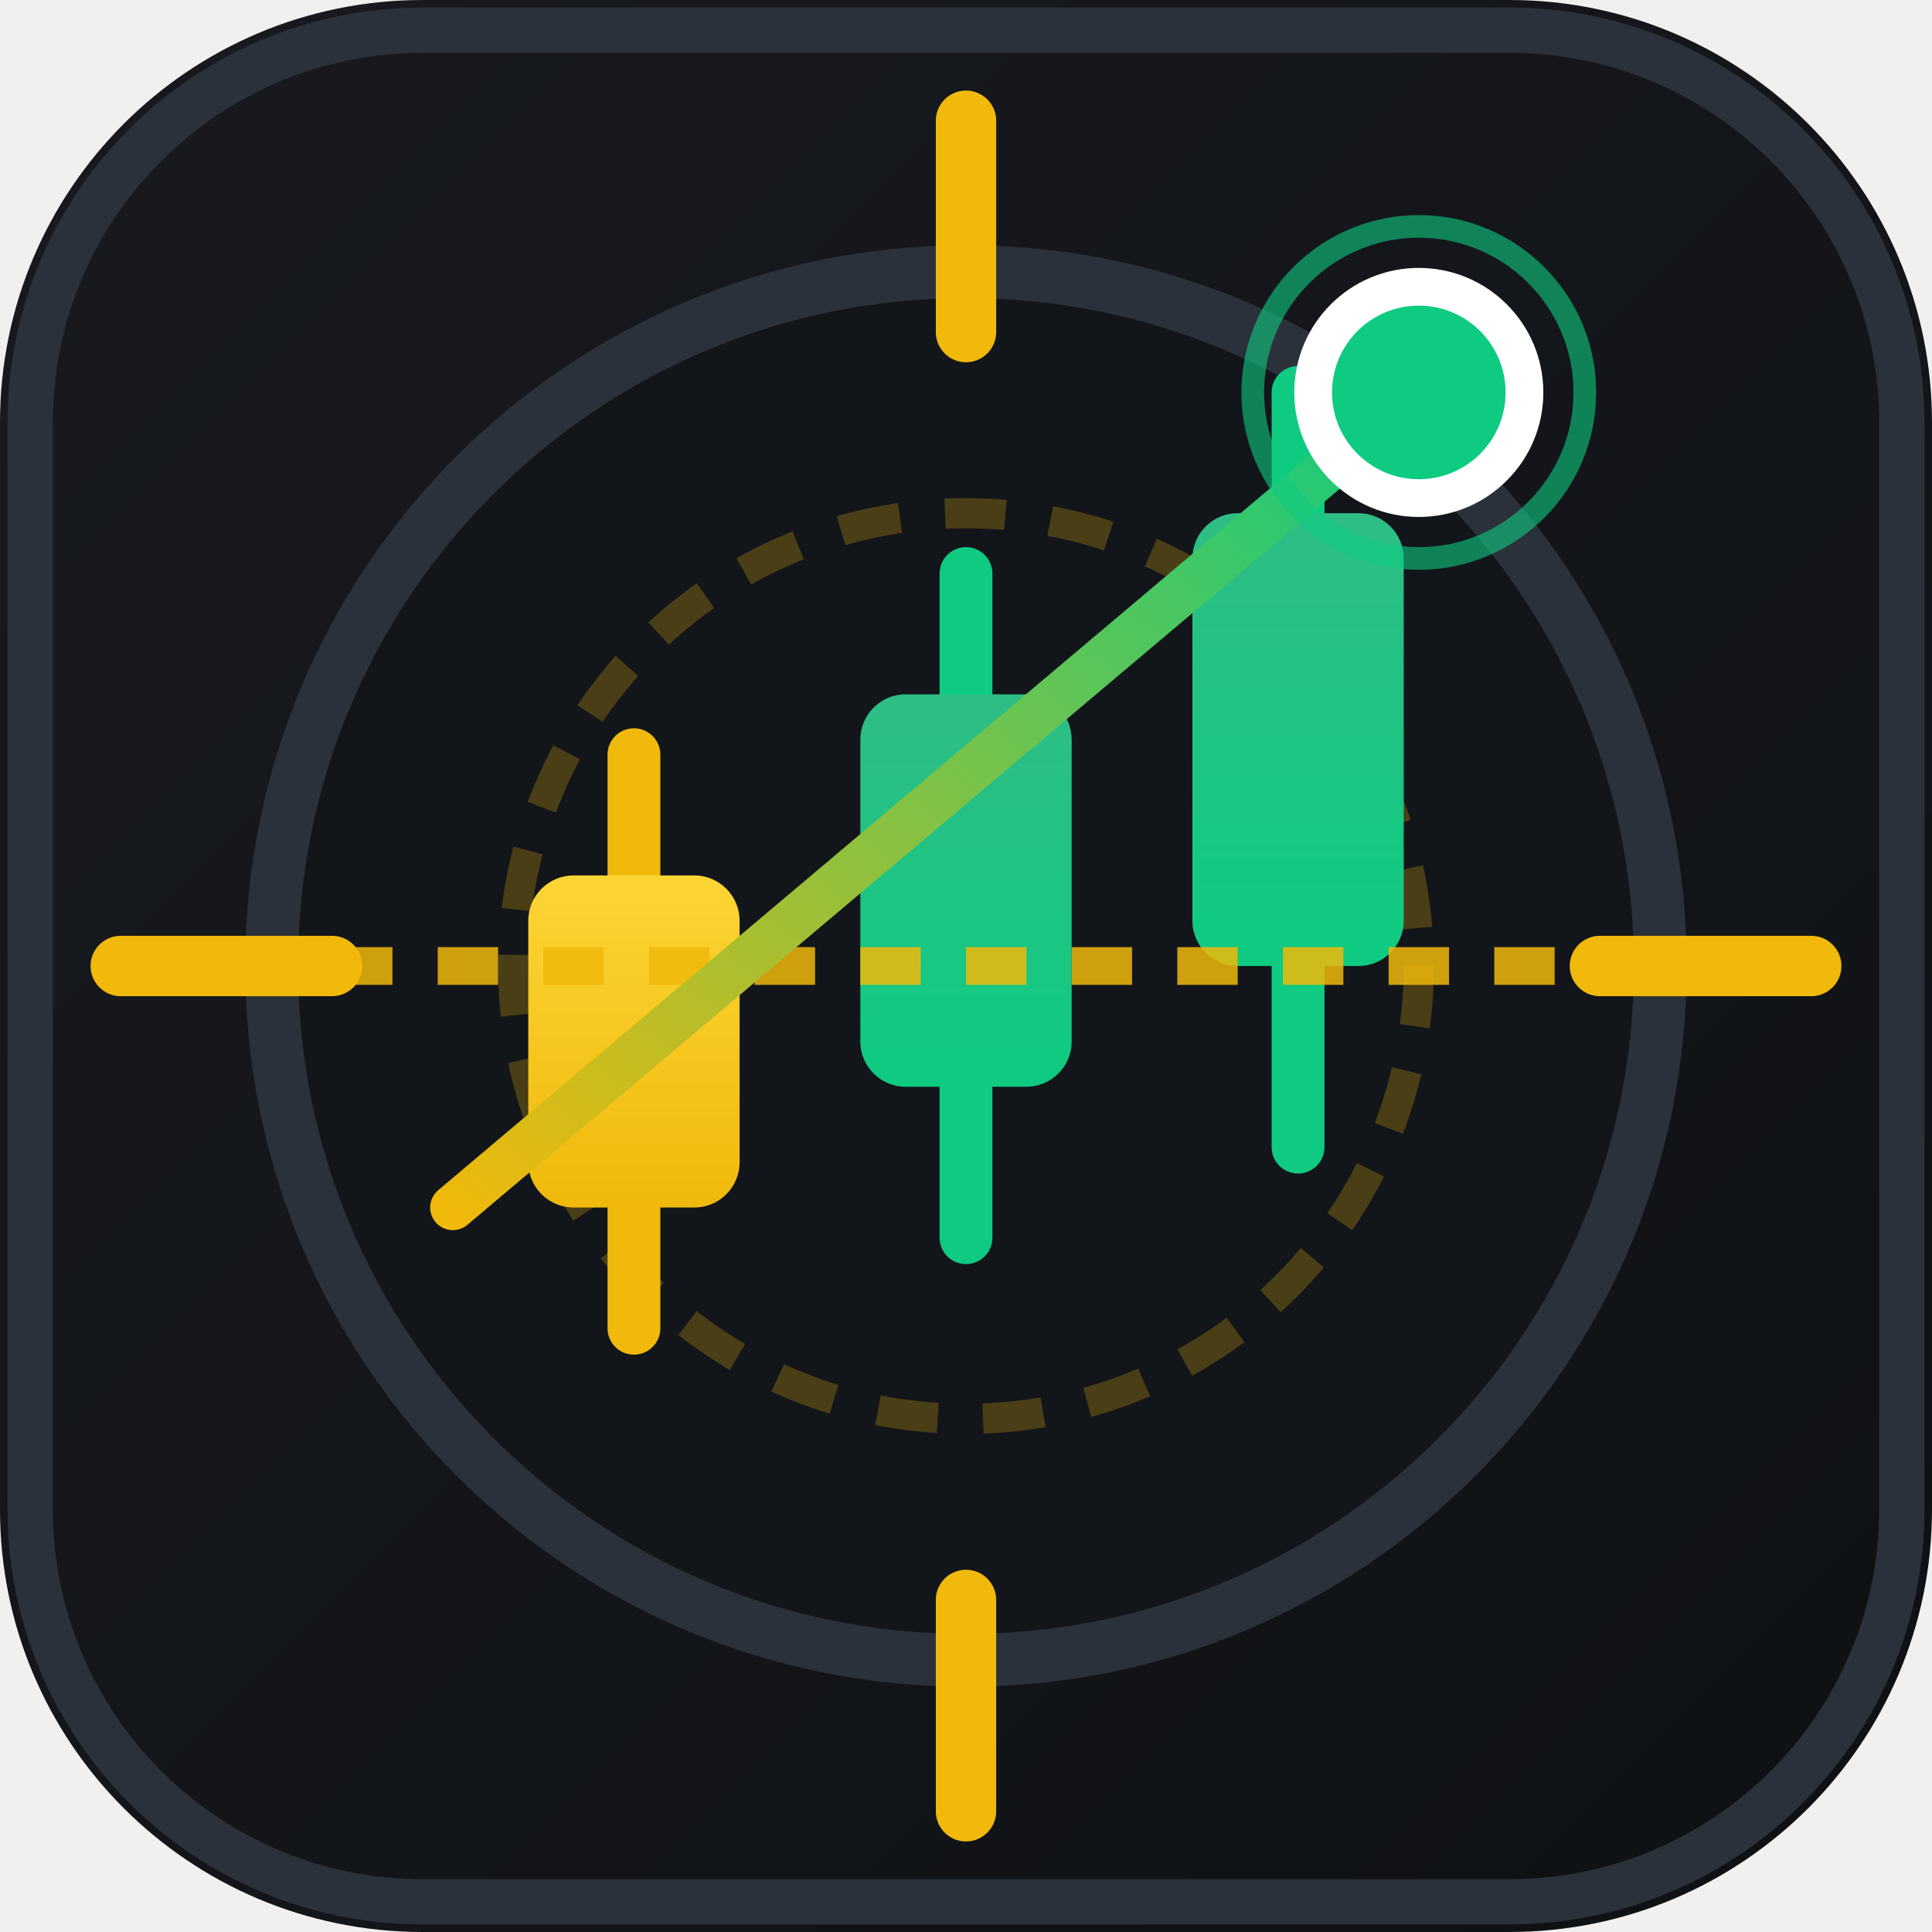
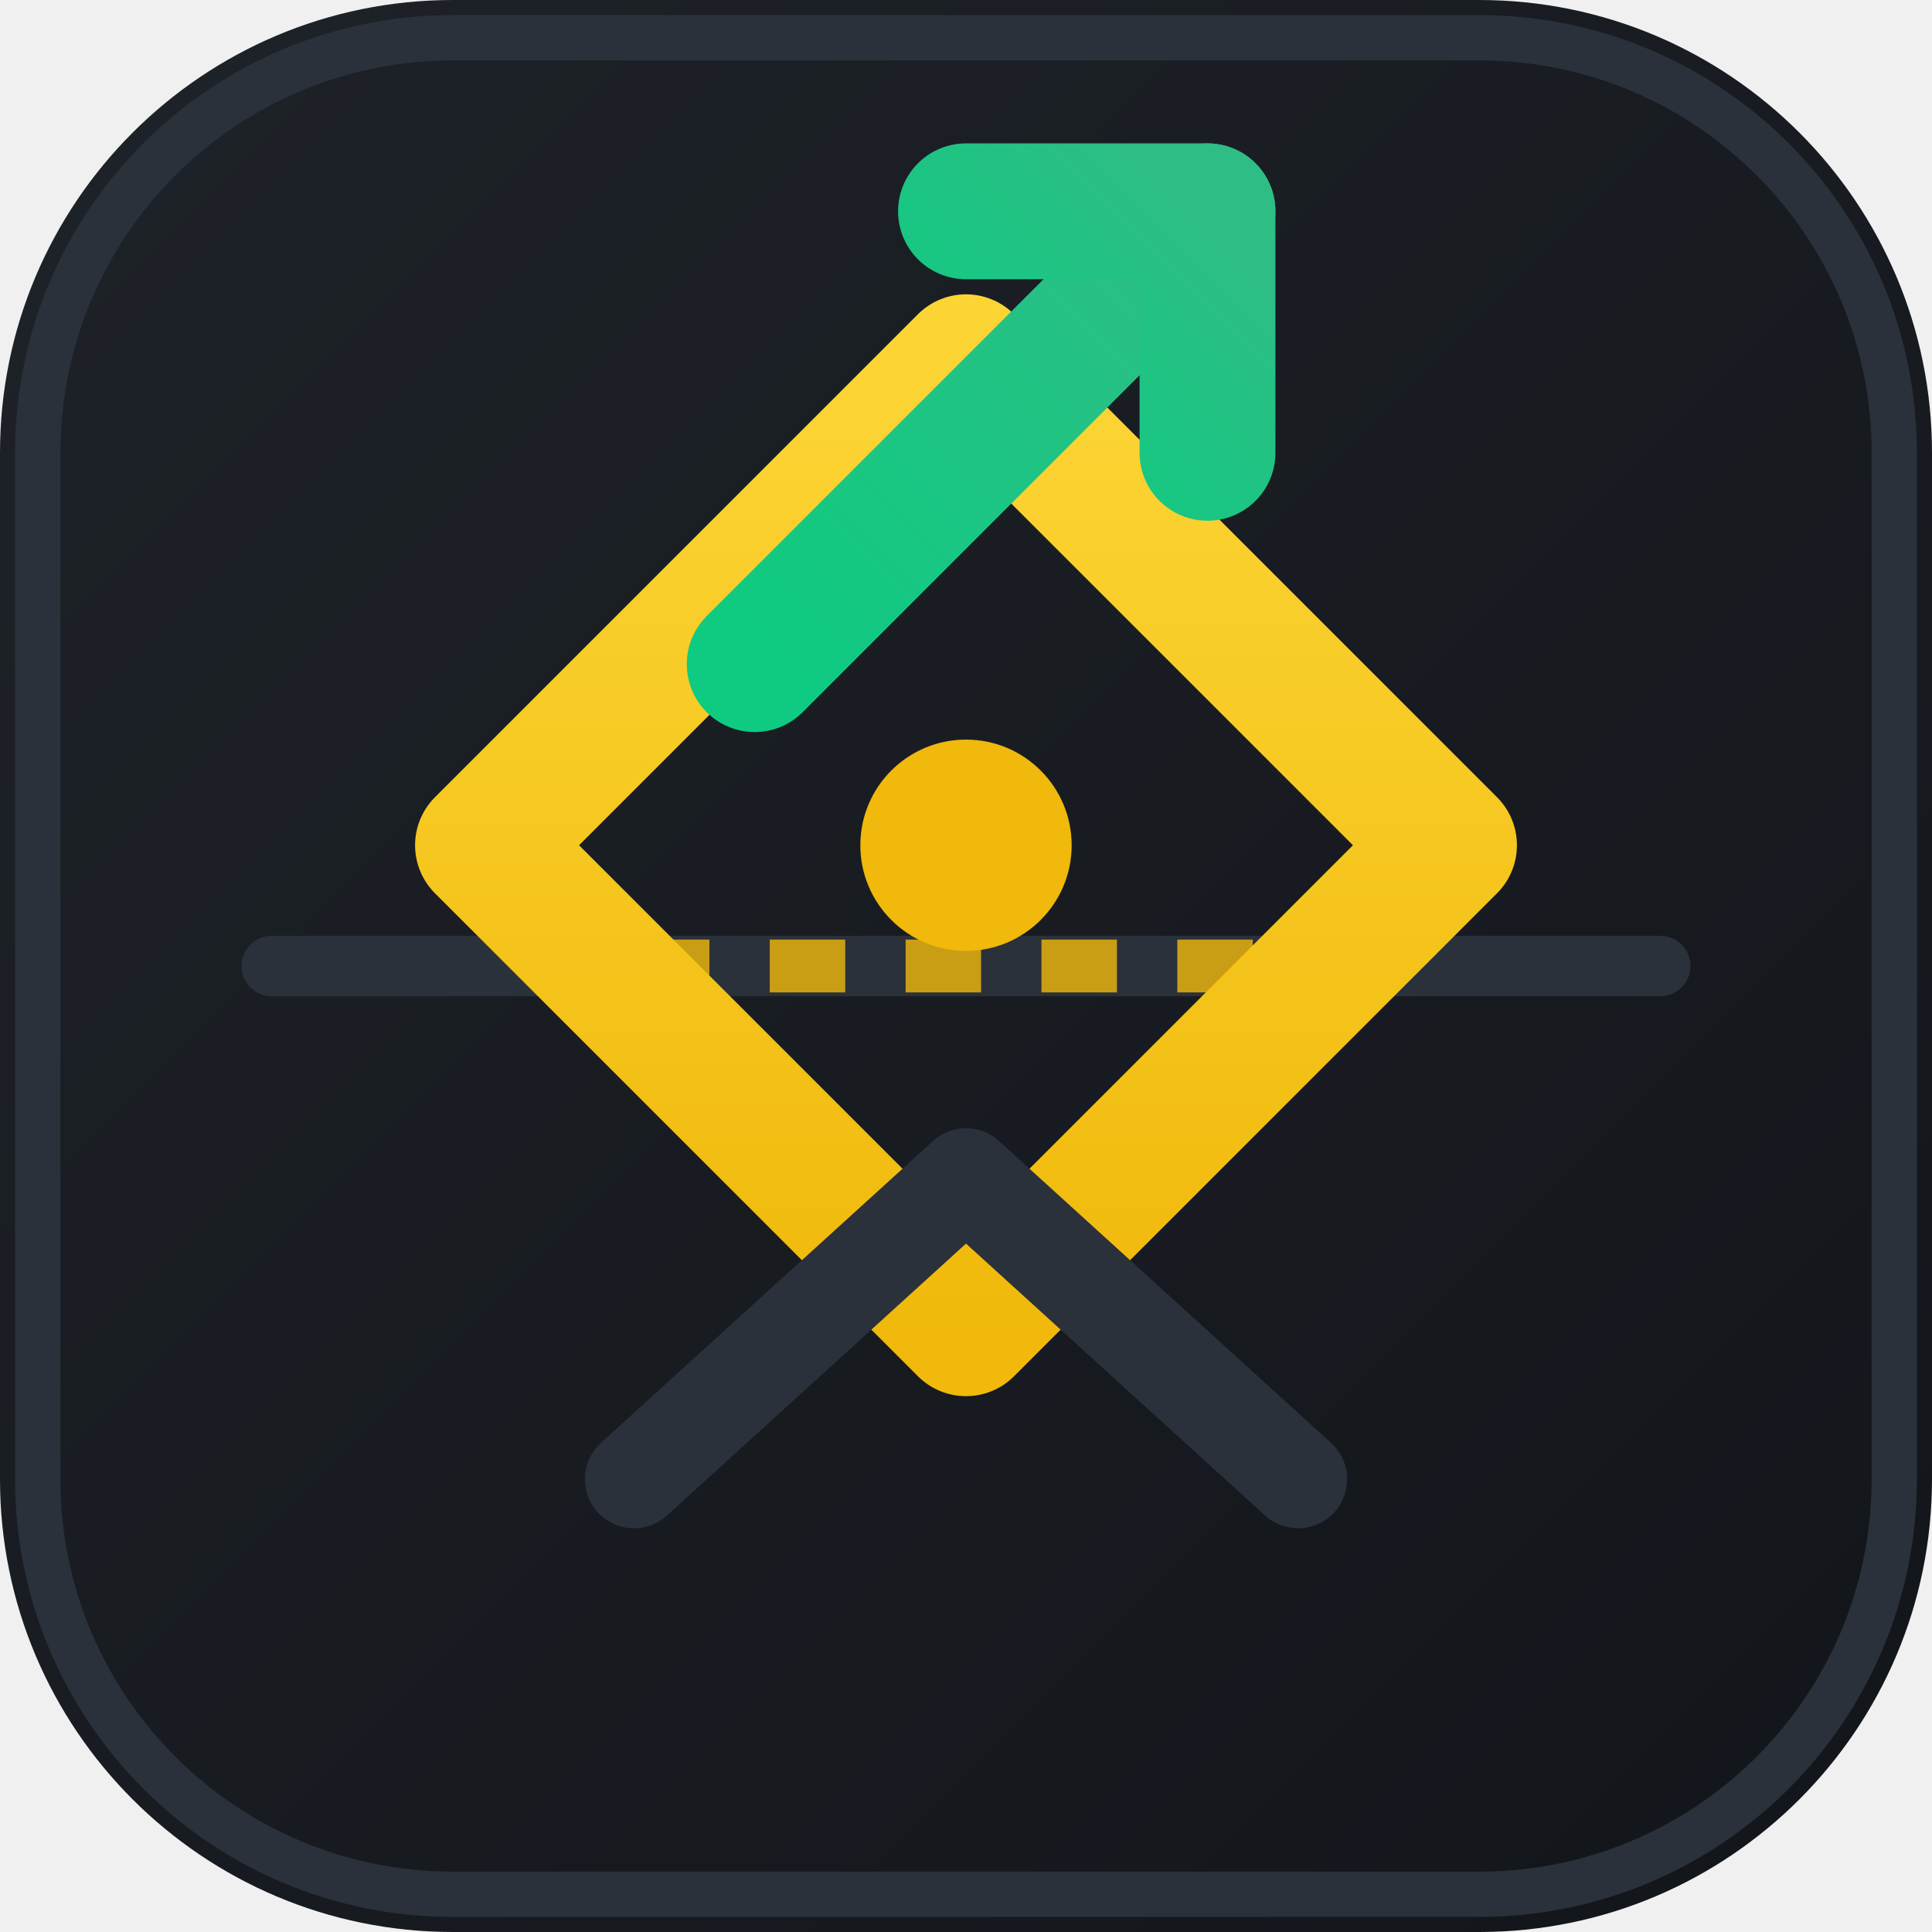
<svg xmlns="http://www.w3.org/2000/svg" viewBox="0 0 128 128" width="128" height="128">
  <defs>
    <linearGradient id="bgGrad" x1="0%" y1="0%" x2="100%" y2="100%">
-       <stop offset="0%" stop-color="#181a20" />
-       <stop offset="100%" stop-color="#0e1114" />
+       <stop offset="0%" stop-color="#1e2329" />
+       <stop offset="100%" stop-color="#12151a" />
    </linearGradient>
-     <linearGradient id="barGreen" x1="0%" y1="0%" x2="0%" y2="100%">
-       <stop offset="0%" stop-color="#2ebd85" />
-       <stop offset="100%" stop-color="#0ecb81" />
+     <linearGradient id="goldGrad" x1="0%" y1="100%" x2="0%" y2="0%">
+       <stop offset="0%" stop-color="#f0b90b" />
+       <stop offset="100%" stop-color="#fcd535" />
    </linearGradient>
-     <linearGradient id="barYellow" x1="0%" y1="0%" x2="0%" y2="100%">
-       <stop offset="0%" stop-color="#fcd535" />
-       <stop offset="100%" stop-color="#f0b90b" />
-     </linearGradient>
-     <linearGradient id="beamGrad" x1="0%" y1="100%" x2="100%" y2="0%">
-       <stop offset="0%" stop-color="#f0b90b" />
-       <stop offset="100%" stop-color="#0ecb81" />
+     <linearGradient id="greenGrad" x1="0%" y1="100%" x2="100%" y2="0%">
+       <stop offset="0%" stop-color="#0ecb81" />
+       <stop offset="100%" stop-color="#2ebd85" />
    </linearGradient>
  </defs>
-   <rect width="128" height="128" rx="28" fill="url(#bgGrad)" />
-   <rect x="2" y="2" width="124" height="124" rx="26" fill="none" stroke="#2b313a" stroke-width="3" />
-   <circle cx="64" cy="64" r="46" fill="#12151a" stroke="#2b313a" stroke-width="3.5" />
-   <circle cx="64" cy="64" r="30" fill="none" stroke="#f0b90b" stroke-opacity="0.25" stroke-width="2" stroke-dasharray="4 3" />
-   <path d="M64 8 L64 22 M64 106 L64 120 M8 64 L22 64 M106 64 L120 64" stroke="#f0b90b" stroke-width="4" stroke-linecap="round" />
-   <line x1="42" y1="50" x2="42" y2="88" stroke="#f0b90b" stroke-width="3.5" stroke-linecap="round" />
-   <rect x="35" y="58" width="14" height="22" rx="3" fill="url(#barYellow)" />
-   <line x1="64" y1="38" x2="64" y2="82" stroke="#0ecb81" stroke-width="3.5" stroke-linecap="round" />
-   <rect x="57" y="46" width="14" height="26" rx="3" fill="url(#barGreen)" />
-   <line x1="86" y1="26" x2="86" y2="76" stroke="#0ecb81" stroke-width="3.5" stroke-linecap="round" />
-   <rect x="79" y="34" width="14" height="30" rx="3" fill="url(#barGreen)" />
-   <line x1="22" y1="64" x2="106" y2="64" stroke="#f0b90b" stroke-width="2.5" stroke-dasharray="4 3" stroke-opacity="0.85" />
-   <line x1="30" y1="80" x2="94" y2="26" stroke="url(#beamGrad)" stroke-width="3" stroke-linecap="round" />
-   <circle cx="94" cy="26" r="7" fill="#0ecb81" stroke="#ffffff" stroke-width="2.5" />
-   <circle cx="94" cy="26" r="11" fill="none" stroke="#0ecb81" stroke-width="1.5" opacity="0.6" />
+   <rect width="128" height="128" rx="30" fill="url(#bgGrad)" />
+   <rect x="2.5" y="2.5" width="123" height="123" rx="27.5" fill="none" stroke="#2b313a" stroke-width="3" />
+   <line x1="18" y1="64" x2="110" y2="64" stroke="#2b313a" stroke-width="4" stroke-linecap="round" />
+   <line x1="42" y1="64" x2="86" y2="64" stroke="#f0b90b" stroke-width="3.5" stroke-dasharray="5 4" stroke-opacity="0.8" />
+   <path d="M64 24 L96 56 L64 88 L32 56 Z" fill="none" stroke="url(#goldGrad)" stroke-width="9" stroke-linejoin="round" />
+   <circle cx="64" cy="56" r="7" fill="#f0b90b" />
+   <path d="M42 98 L64 78 L86 98" fill="none" stroke="#2b313a" stroke-width="6.5" stroke-linecap="round" stroke-linejoin="round" />
+   <path d="M50 44 L80 14" stroke="url(#greenGrad)" stroke-width="9" stroke-linecap="round" />
+   <path d="M64 14 L80 14 L80 30" fill="none" stroke="url(#greenGrad)" stroke-width="9" stroke-linecap="round" stroke-linejoin="round" />
</svg>
